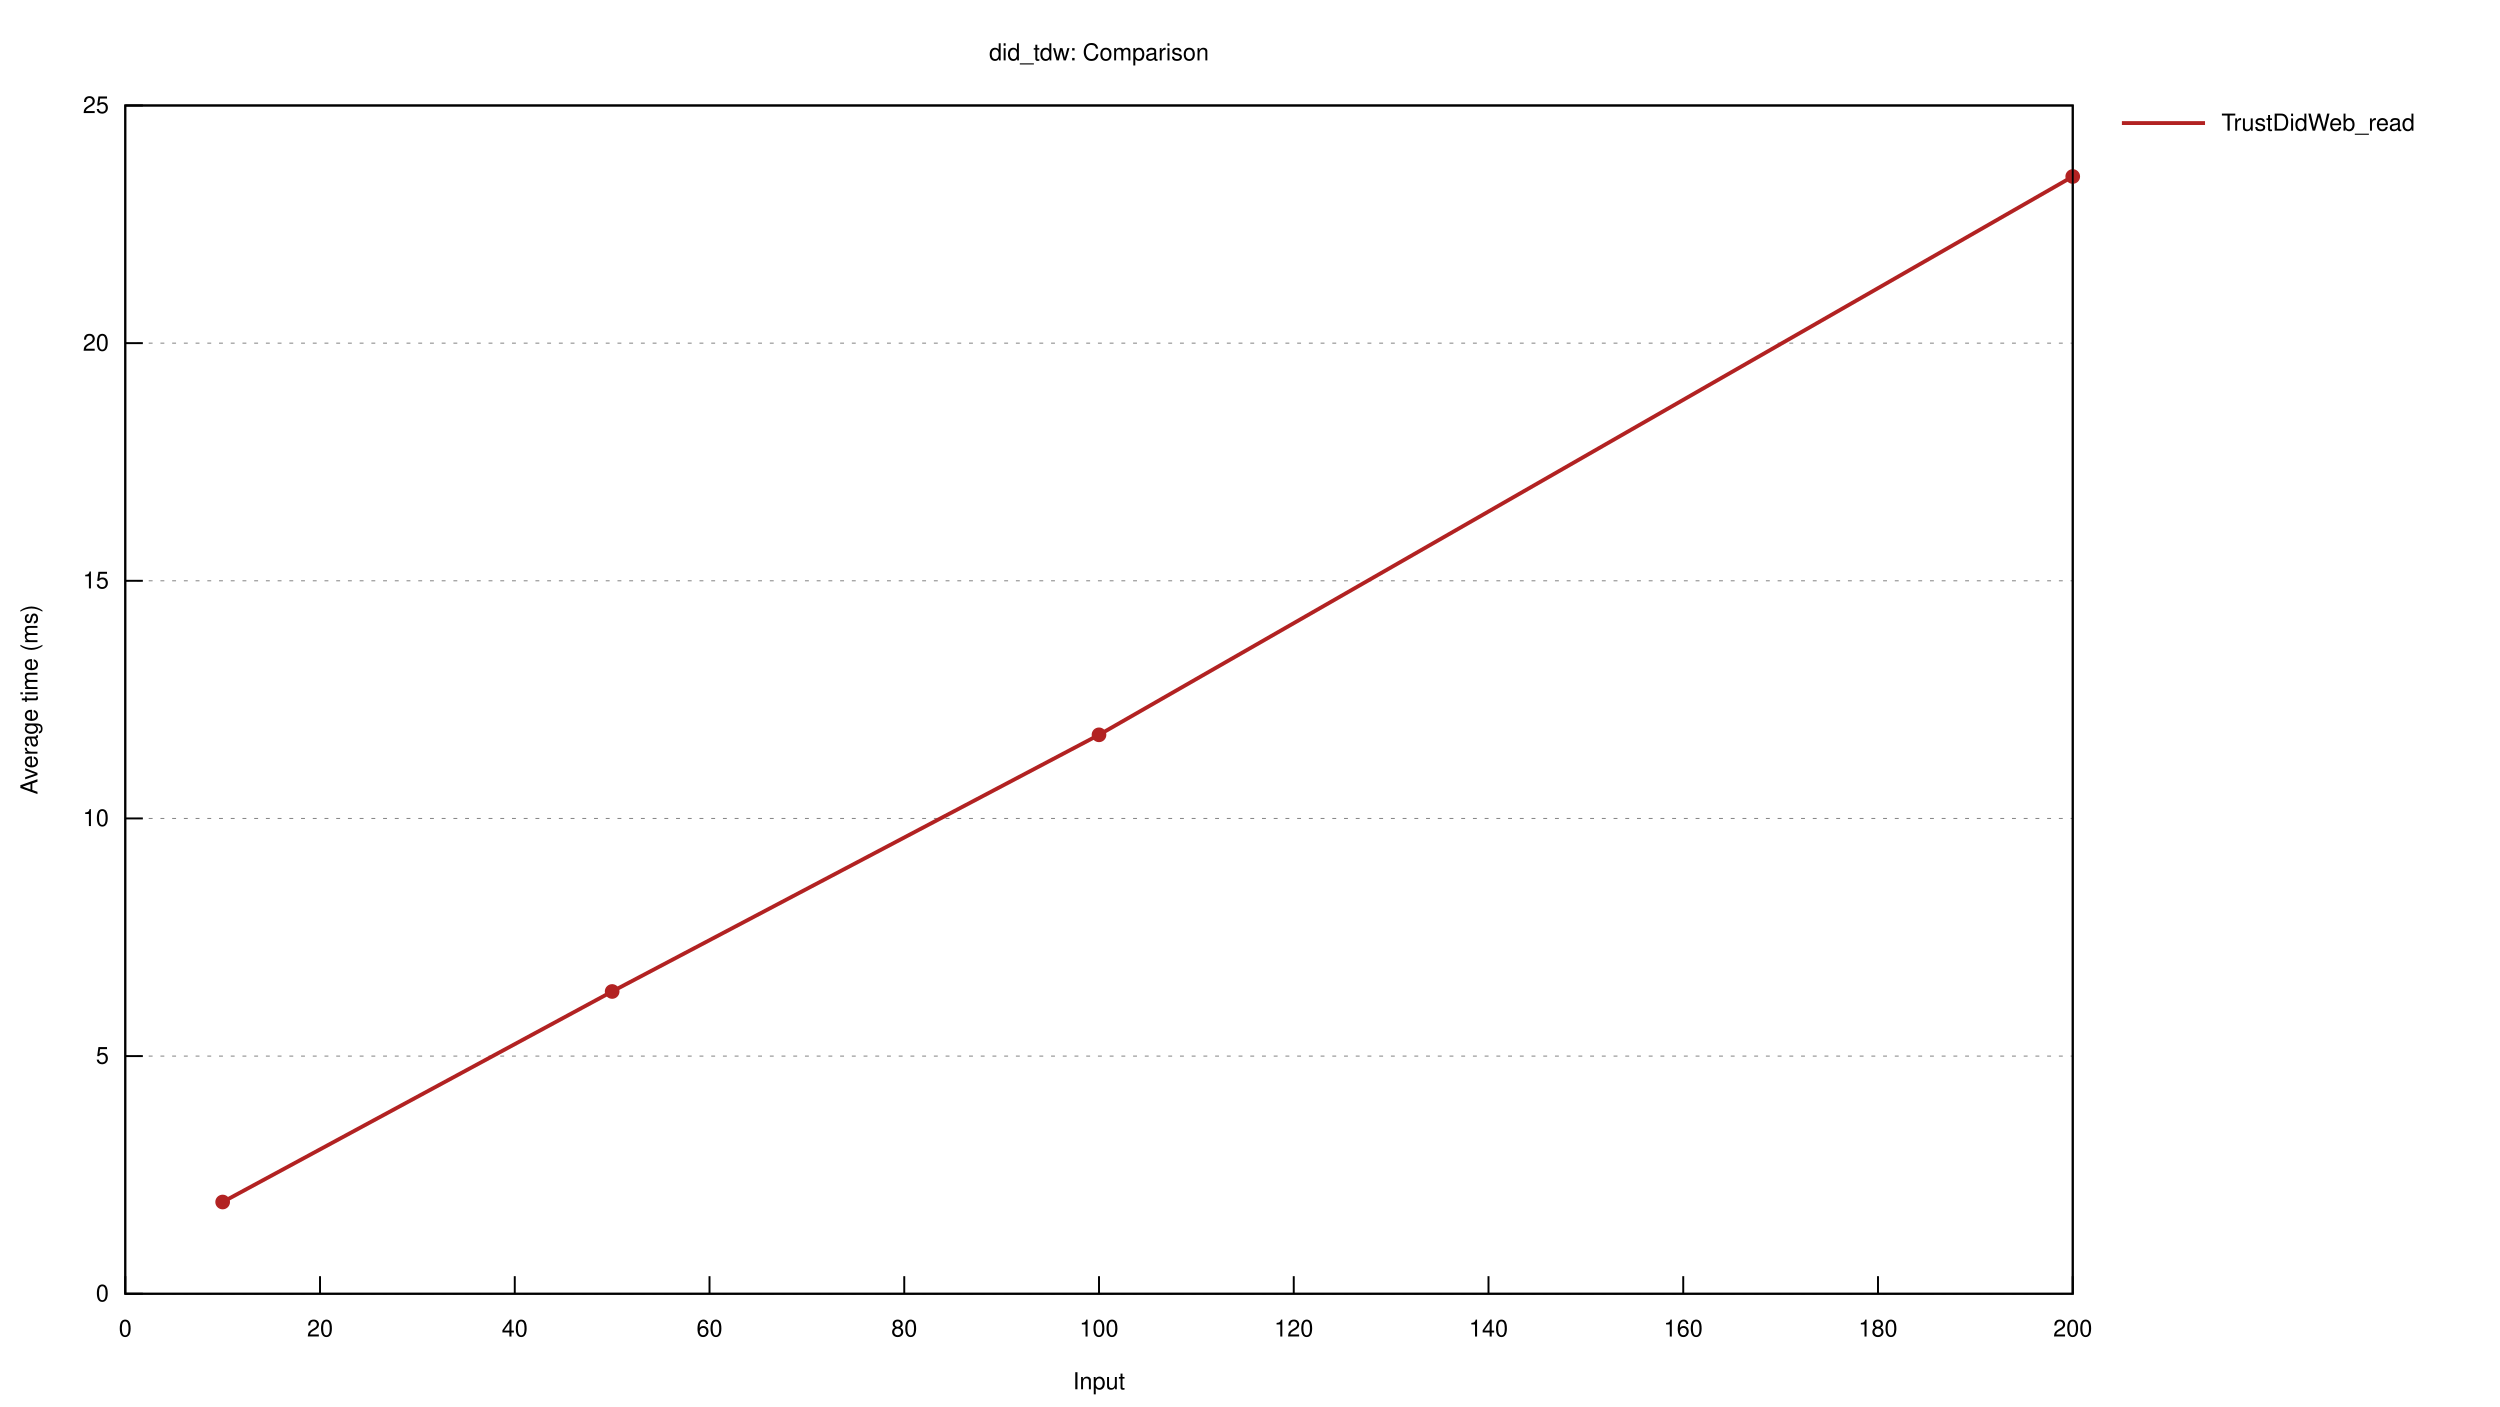
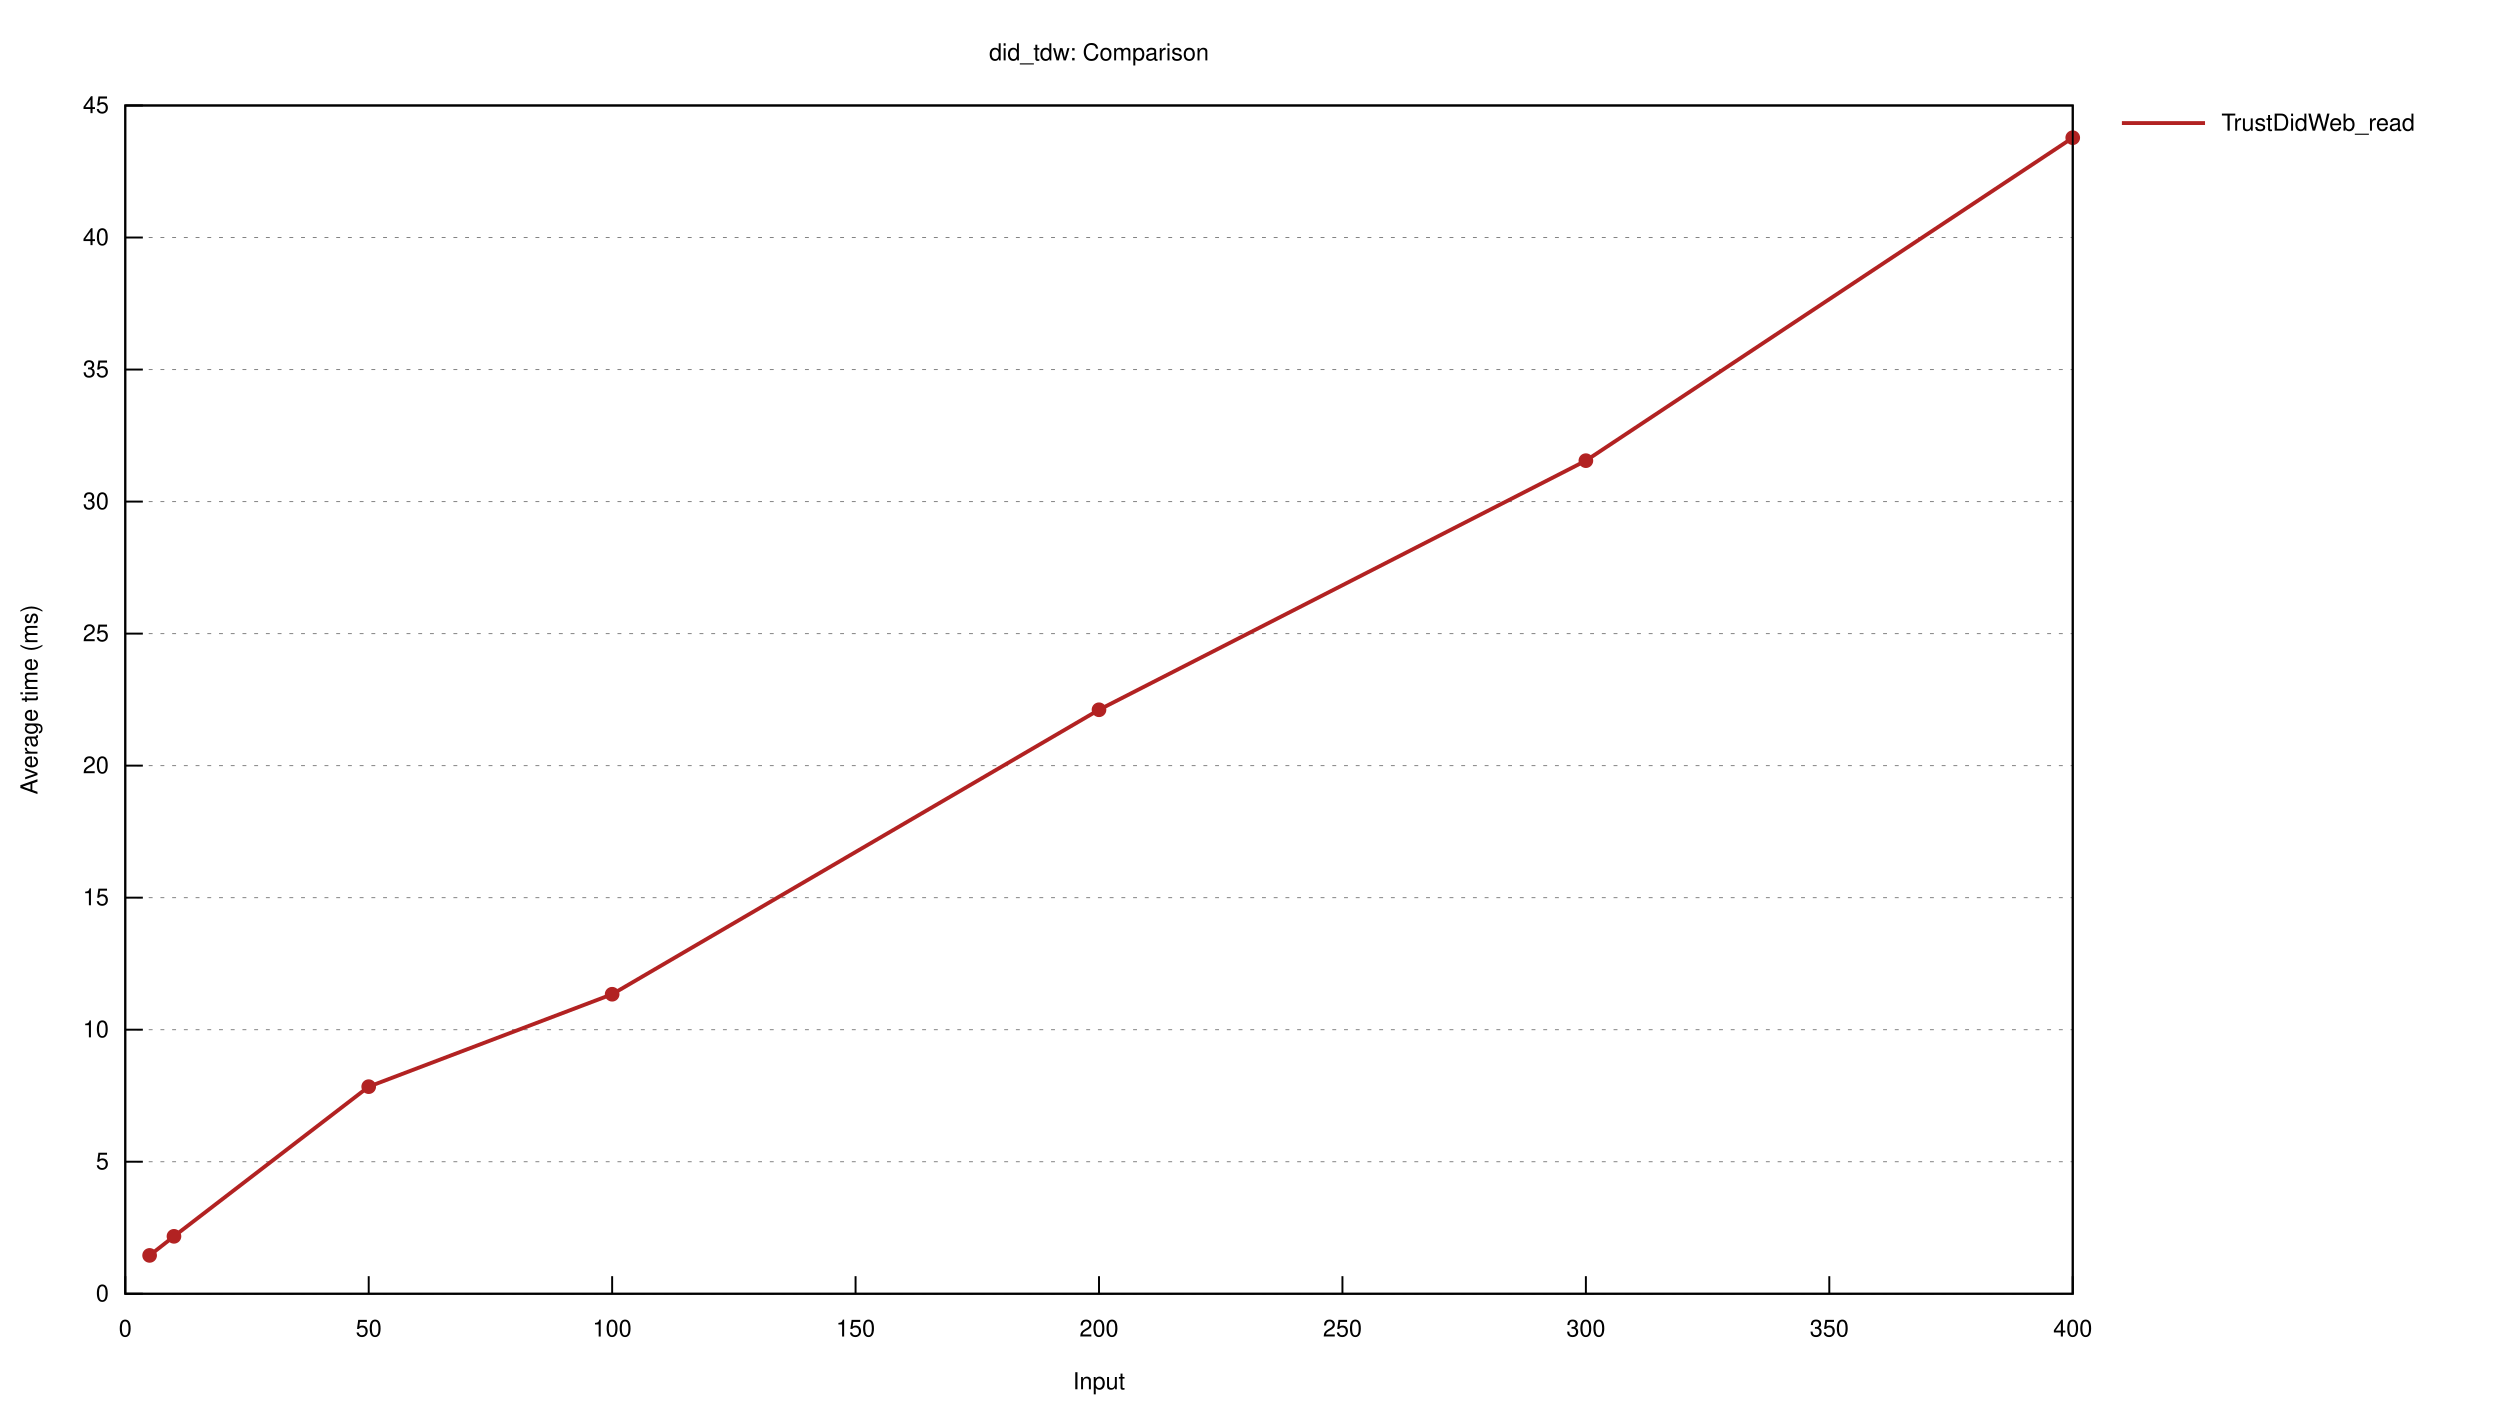
<svg xmlns="http://www.w3.org/2000/svg" xmlns:xlink="http://www.w3.org/1999/xlink" viewBox="0 0 1280 720">
  <g id="gnuplot_canvas">
    <rect x="0" y="0" width="1280" height="720" fill="none" />
    <defs>
      <circle id="gpDot" r="0.5" stroke-width="0.5" stroke="currentColor" />
      <path id="gpPt0" stroke-width="0.222" stroke="currentColor" d="M-1,0 h2 M0,-1 v2" />
      <path id="gpPt1" stroke-width="0.222" stroke="currentColor" d="M-1,-1 L1,1 M1,-1 L-1,1" />
      <path id="gpPt2" stroke-width="0.222" stroke="currentColor" d="M-1,0 L1,0 M0,-1 L0,1 M-1,-1 L1,1 M-1,1 L1,-1" />
      <rect id="gpPt3" stroke-width="0.222" stroke="currentColor" x="-1" y="-1" width="2" height="2" />
      <rect id="gpPt4" stroke-width="0.222" stroke="currentColor" fill="currentColor" x="-1" y="-1" width="2" height="2" />
      <circle id="gpPt5" stroke-width="0.222" stroke="currentColor" cx="0" cy="0" r="1" />
      <use xlink:href="#gpPt5" id="gpPt6" fill="currentColor" stroke="none" />
      <path id="gpPt7" stroke-width="0.222" stroke="currentColor" d="M0,-1.33 L-1.33,0.67 L1.33,0.67 z" />
      <use xlink:href="#gpPt7" id="gpPt8" fill="currentColor" stroke="none" />
      <use xlink:href="#gpPt7" id="gpPt9" stroke="currentColor" transform="rotate(180)" />
      <use xlink:href="#gpPt9" id="gpPt10" fill="currentColor" stroke="none" />
      <use xlink:href="#gpPt3" id="gpPt11" stroke="currentColor" transform="rotate(45)" />
      <use xlink:href="#gpPt11" id="gpPt12" fill="currentColor" stroke="none" />
      <path id="gpPt13" stroke-width="0.222" stroke="currentColor" d="M0,1.330 L1.265,0.411 L0.782,-1.067 L-0.782,-1.076 L-1.265,0.411 z" />
      <use xlink:href="#gpPt13" id="gpPt14" fill="currentColor" stroke="none" />
      <filter id="textbox" filterUnits="objectBoundingBox" x="0" y="0" height="1" width="1">
        <feFlood flood-color="white" flood-opacity="1" result="bgnd" />
        <feComposite in="SourceGraphic" in2="bgnd" operator="atop" />
      </filter>
      <filter id="greybox" filterUnits="objectBoundingBox" x="0" y="0" height="1" width="1">
        <feFlood flood-color="lightgrey" flood-opacity="1" result="grey" />
        <feComposite in="SourceGraphic" in2="grey" operator="atop" />
      </filter>
    </defs>
    <g fill="none" color="white" stroke="currentColor" stroke-width="1.00" stroke-linecap="butt" stroke-linejoin="miter">
</g>
    <g fill="none" color="black" stroke="currentColor" stroke-width="1.00" stroke-linecap="butt" stroke-linejoin="miter">
</g>
    <g fill="none" color="black" stroke="black" stroke-width="0.50" stroke-linecap="butt" stroke-linejoin="miter">
</g>
    <g fill="none" color="gray" stroke="currentColor" stroke-width="0.50" stroke-linecap="butt" stroke-linejoin="miter">
      <path stroke="gray" stroke-dasharray="2,4" class="gridline" d="M64.14,662.40 L1061.24,662.40  " />
    </g>
    <g fill="none" color="gray" stroke="gray" stroke-width="1.00" stroke-linecap="butt" stroke-linejoin="miter">
</g>
    <g fill="none" color="black" stroke="currentColor" stroke-width="1.00" stroke-linecap="butt" stroke-linejoin="miter">
      <path stroke="black" d="M64.14,662.40 L73.14,662.40  " />
      <g transform="translate(55.75,666.30)" stroke="none" fill="black" font-family="Helvetica" font-size="12.00" text-anchor="end">
        <text>
          <tspan font-family="Helvetica"> 0</tspan>
        </text>
      </g>
    </g>
    <g fill="none" color="black" stroke="currentColor" stroke-width="1.00" stroke-linecap="butt" stroke-linejoin="miter">
</g>
    <g fill="none" color="black" stroke="black" stroke-width="0.50" stroke-linecap="butt" stroke-linejoin="miter">
</g>
    <g fill="none" color="gray" stroke="currentColor" stroke-width="0.50" stroke-linecap="butt" stroke-linejoin="miter">
-       <path stroke="gray" stroke-dasharray="2,4" class="gridline" d="M64.14,540.72 L1061.24,540.72  " />
-     </g>
-     <g fill="none" color="gray" stroke="gray" stroke-width="1.00" stroke-linecap="butt" stroke-linejoin="miter">
- </g>
-     <g fill="none" color="black" stroke="currentColor" stroke-width="1.00" stroke-linecap="butt" stroke-linejoin="miter">
-       <path stroke="black" d="M64.14,540.72 L73.14,540.72  " />
-       <g transform="translate(55.75,544.62)" stroke="none" fill="black" font-family="Helvetica" font-size="12.00" text-anchor="end">
+       <path stroke="gray" stroke-dasharray="2,4" class="gridline" d="M64.14,594.80 L1061.24,594.80  " />
+     </g>
+     <g fill="none" color="gray" stroke="gray" stroke-width="1.00" stroke-linecap="butt" stroke-linejoin="miter">
+ </g>
+     <g fill="none" color="black" stroke="currentColor" stroke-width="1.00" stroke-linecap="butt" stroke-linejoin="miter">
+       <path stroke="black" d="M64.14,594.80 L73.14,594.80  " />
+       <g transform="translate(55.75,598.70)" stroke="none" fill="black" font-family="Helvetica" font-size="12.00" text-anchor="end">
        <text>
          <tspan font-family="Helvetica"> 5</tspan>
        </text>
      </g>
    </g>
    <g fill="none" color="black" stroke="currentColor" stroke-width="1.00" stroke-linecap="butt" stroke-linejoin="miter">
</g>
    <g fill="none" color="black" stroke="black" stroke-width="0.50" stroke-linecap="butt" stroke-linejoin="miter">
</g>
    <g fill="none" color="gray" stroke="currentColor" stroke-width="0.50" stroke-linecap="butt" stroke-linejoin="miter">
-       <path stroke="gray" stroke-dasharray="2,4" class="gridline" d="M64.14,419.04 L1061.24,419.04  " />
-     </g>
-     <g fill="none" color="gray" stroke="gray" stroke-width="1.00" stroke-linecap="butt" stroke-linejoin="miter">
- </g>
-     <g fill="none" color="black" stroke="currentColor" stroke-width="1.00" stroke-linecap="butt" stroke-linejoin="miter">
-       <path stroke="black" d="M64.14,419.04 L73.14,419.04  " />
-       <g transform="translate(55.75,422.94)" stroke="none" fill="black" font-family="Helvetica" font-size="12.00" text-anchor="end">
+       <path stroke="gray" stroke-dasharray="2,4" class="gridline" d="M64.14,527.20 L1061.24,527.20  " />
+     </g>
+     <g fill="none" color="gray" stroke="gray" stroke-width="1.00" stroke-linecap="butt" stroke-linejoin="miter">
+ </g>
+     <g fill="none" color="black" stroke="currentColor" stroke-width="1.00" stroke-linecap="butt" stroke-linejoin="miter">
+       <path stroke="black" d="M64.14,527.20 L73.14,527.20  " />
+       <g transform="translate(55.75,531.10)" stroke="none" fill="black" font-family="Helvetica" font-size="12.00" text-anchor="end">
        <text>
          <tspan font-family="Helvetica"> 10</tspan>
        </text>
      </g>
    </g>
    <g fill="none" color="black" stroke="currentColor" stroke-width="1.00" stroke-linecap="butt" stroke-linejoin="miter">
</g>
    <g fill="none" color="black" stroke="black" stroke-width="0.50" stroke-linecap="butt" stroke-linejoin="miter">
</g>
    <g fill="none" color="gray" stroke="currentColor" stroke-width="0.50" stroke-linecap="butt" stroke-linejoin="miter">
-       <path stroke="gray" stroke-dasharray="2,4" class="gridline" d="M64.14,297.37 L1061.24,297.37  " />
-     </g>
-     <g fill="none" color="gray" stroke="gray" stroke-width="1.00" stroke-linecap="butt" stroke-linejoin="miter">
- </g>
-     <g fill="none" color="black" stroke="currentColor" stroke-width="1.00" stroke-linecap="butt" stroke-linejoin="miter">
-       <path stroke="black" d="M64.14,297.37 L73.14,297.37  " />
-       <g transform="translate(55.75,301.27)" stroke="none" fill="black" font-family="Helvetica" font-size="12.00" text-anchor="end">
+       <path stroke="gray" stroke-dasharray="2,4" class="gridline" d="M64.14,459.60 L1061.24,459.60  " />
+     </g>
+     <g fill="none" color="gray" stroke="gray" stroke-width="1.00" stroke-linecap="butt" stroke-linejoin="miter">
+ </g>
+     <g fill="none" color="black" stroke="currentColor" stroke-width="1.00" stroke-linecap="butt" stroke-linejoin="miter">
+       <path stroke="black" d="M64.14,459.60 L73.14,459.60  " />
+       <g transform="translate(55.75,463.50)" stroke="none" fill="black" font-family="Helvetica" font-size="12.00" text-anchor="end">
        <text>
          <tspan font-family="Helvetica"> 15</tspan>
        </text>
      </g>
    </g>
    <g fill="none" color="black" stroke="currentColor" stroke-width="1.00" stroke-linecap="butt" stroke-linejoin="miter">
</g>
    <g fill="none" color="black" stroke="black" stroke-width="0.50" stroke-linecap="butt" stroke-linejoin="miter">
</g>
    <g fill="none" color="gray" stroke="currentColor" stroke-width="0.50" stroke-linecap="butt" stroke-linejoin="miter">
-       <path stroke="gray" stroke-dasharray="2,4" class="gridline" d="M64.14,175.69 L1061.24,175.69  " />
-     </g>
-     <g fill="none" color="gray" stroke="gray" stroke-width="1.00" stroke-linecap="butt" stroke-linejoin="miter">
- </g>
-     <g fill="none" color="black" stroke="currentColor" stroke-width="1.00" stroke-linecap="butt" stroke-linejoin="miter">
-       <path stroke="black" d="M64.14,175.69 L73.14,175.69  " />
-       <g transform="translate(55.75,179.59)" stroke="none" fill="black" font-family="Helvetica" font-size="12.00" text-anchor="end">
+       <path stroke="gray" stroke-dasharray="2,4" class="gridline" d="M64.14,392.00 L1061.24,392.00  " />
+     </g>
+     <g fill="none" color="gray" stroke="gray" stroke-width="1.00" stroke-linecap="butt" stroke-linejoin="miter">
+ </g>
+     <g fill="none" color="black" stroke="currentColor" stroke-width="1.00" stroke-linecap="butt" stroke-linejoin="miter">
+       <path stroke="black" d="M64.14,392.00 L73.14,392.00  " />
+       <g transform="translate(55.75,395.90)" stroke="none" fill="black" font-family="Helvetica" font-size="12.00" text-anchor="end">
        <text>
          <tspan font-family="Helvetica"> 20</tspan>
+         </text>
+       </g>
+     </g>
+     <g fill="none" color="black" stroke="currentColor" stroke-width="1.00" stroke-linecap="butt" stroke-linejoin="miter">
+ </g>
+     <g fill="none" color="black" stroke="black" stroke-width="0.50" stroke-linecap="butt" stroke-linejoin="miter">
+ </g>
+     <g fill="none" color="gray" stroke="currentColor" stroke-width="0.50" stroke-linecap="butt" stroke-linejoin="miter">
+       <path stroke="gray" stroke-dasharray="2,4" class="gridline" d="M64.14,324.41 L1061.24,324.41  " />
+     </g>
+     <g fill="none" color="gray" stroke="gray" stroke-width="1.00" stroke-linecap="butt" stroke-linejoin="miter">
+ </g>
+     <g fill="none" color="black" stroke="currentColor" stroke-width="1.00" stroke-linecap="butt" stroke-linejoin="miter">
+       <path stroke="black" d="M64.14,324.41 L73.14,324.41  " />
+       <g transform="translate(55.75,328.31)" stroke="none" fill="black" font-family="Helvetica" font-size="12.00" text-anchor="end">
+         <text>
+           <tspan font-family="Helvetica"> 25</tspan>
+         </text>
+       </g>
+     </g>
+     <g fill="none" color="black" stroke="currentColor" stroke-width="1.00" stroke-linecap="butt" stroke-linejoin="miter">
+ </g>
+     <g fill="none" color="black" stroke="black" stroke-width="0.50" stroke-linecap="butt" stroke-linejoin="miter">
+ </g>
+     <g fill="none" color="gray" stroke="currentColor" stroke-width="0.50" stroke-linecap="butt" stroke-linejoin="miter">
+       <path stroke="gray" stroke-dasharray="2,4" class="gridline" d="M64.14,256.81 L1061.24,256.81  " />
+     </g>
+     <g fill="none" color="gray" stroke="gray" stroke-width="1.00" stroke-linecap="butt" stroke-linejoin="miter">
+ </g>
+     <g fill="none" color="black" stroke="currentColor" stroke-width="1.00" stroke-linecap="butt" stroke-linejoin="miter">
+       <path stroke="black" d="M64.14,256.81 L73.14,256.81  " />
+       <g transform="translate(55.75,260.71)" stroke="none" fill="black" font-family="Helvetica" font-size="12.00" text-anchor="end">
+         <text>
+           <tspan font-family="Helvetica"> 30</tspan>
+         </text>
+       </g>
+     </g>
+     <g fill="none" color="black" stroke="currentColor" stroke-width="1.00" stroke-linecap="butt" stroke-linejoin="miter">
+ </g>
+     <g fill="none" color="black" stroke="black" stroke-width="0.50" stroke-linecap="butt" stroke-linejoin="miter">
+ </g>
+     <g fill="none" color="gray" stroke="currentColor" stroke-width="0.50" stroke-linecap="butt" stroke-linejoin="miter">
+       <path stroke="gray" stroke-dasharray="2,4" class="gridline" d="M64.14,189.21 L1061.24,189.21  " />
+     </g>
+     <g fill="none" color="gray" stroke="gray" stroke-width="1.00" stroke-linecap="butt" stroke-linejoin="miter">
+ </g>
+     <g fill="none" color="black" stroke="currentColor" stroke-width="1.00" stroke-linecap="butt" stroke-linejoin="miter">
+       <path stroke="black" d="M64.14,189.21 L73.14,189.21  " />
+       <g transform="translate(55.75,193.11)" stroke="none" fill="black" font-family="Helvetica" font-size="12.00" text-anchor="end">
+         <text>
+           <tspan font-family="Helvetica"> 35</tspan>
+         </text>
+       </g>
+     </g>
+     <g fill="none" color="black" stroke="currentColor" stroke-width="1.00" stroke-linecap="butt" stroke-linejoin="miter">
+ </g>
+     <g fill="none" color="black" stroke="black" stroke-width="0.50" stroke-linecap="butt" stroke-linejoin="miter">
+ </g>
+     <g fill="none" color="gray" stroke="currentColor" stroke-width="0.50" stroke-linecap="butt" stroke-linejoin="miter">
+       <path stroke="gray" stroke-dasharray="2,4" class="gridline" d="M64.14,121.61 L1061.24,121.61  " />
+     </g>
+     <g fill="none" color="gray" stroke="gray" stroke-width="1.00" stroke-linecap="butt" stroke-linejoin="miter">
+ </g>
+     <g fill="none" color="black" stroke="currentColor" stroke-width="1.00" stroke-linecap="butt" stroke-linejoin="miter">
+       <path stroke="black" d="M64.14,121.61 L73.14,121.61  " />
+       <g transform="translate(55.75,125.51)" stroke="none" fill="black" font-family="Helvetica" font-size="12.00" text-anchor="end">
+         <text>
+           <tspan font-family="Helvetica"> 40</tspan>
        </text>
      </g>
    </g>
    <g fill="none" color="black" stroke="currentColor" stroke-width="1.00" stroke-linecap="butt" stroke-linejoin="miter">
</g>
    <g fill="none" color="black" stroke="black" stroke-width="0.50" stroke-linecap="butt" stroke-linejoin="miter">
</g>
    <g fill="none" color="gray" stroke="currentColor" stroke-width="0.50" stroke-linecap="butt" stroke-linejoin="miter">
      <path stroke="gray" stroke-dasharray="2,4" class="gridline" d="M64.14,54.01 L1061.24,54.01  " />
    </g>
    <g fill="none" color="gray" stroke="gray" stroke-width="1.00" stroke-linecap="butt" stroke-linejoin="miter">
</g>
    <g fill="none" color="black" stroke="currentColor" stroke-width="1.00" stroke-linecap="butt" stroke-linejoin="miter">
      <path stroke="black" d="M64.14,54.01 L73.14,54.01  " />
      <g transform="translate(55.75,57.91)" stroke="none" fill="black" font-family="Helvetica" font-size="12.00" text-anchor="end">
        <text>
-           <tspan font-family="Helvetica"> 25</tspan>
+           <tspan font-family="Helvetica"> 45</tspan>
        </text>
      </g>
    </g>
    <g fill="none" color="black" stroke="currentColor" stroke-width="1.00" stroke-linecap="butt" stroke-linejoin="miter">
      <path stroke="black" d="M64.14,662.40 L64.14,653.40  " />
      <g transform="translate(64.14,684.30)" stroke="none" fill="black" font-family="Helvetica" font-size="12.00" text-anchor="middle">
        <text>
          <tspan font-family="Helvetica"> 0</tspan>
        </text>
      </g>
    </g>
    <g fill="none" color="black" stroke="currentColor" stroke-width="1.00" stroke-linecap="butt" stroke-linejoin="miter">
-       <path stroke="black" d="M163.85,662.40 L163.85,653.40  " />
-       <g transform="translate(163.85,684.30)" stroke="none" fill="black" font-family="Helvetica" font-size="12.00" text-anchor="middle">
-         <text>
-           <tspan font-family="Helvetica"> 20</tspan>
-         </text>
-       </g>
-     </g>
-     <g fill="none" color="black" stroke="currentColor" stroke-width="1.00" stroke-linecap="butt" stroke-linejoin="miter">
-       <path stroke="black" d="M263.56,662.40 L263.56,653.40  " />
-       <g transform="translate(263.56,684.30)" stroke="none" fill="black" font-family="Helvetica" font-size="12.00" text-anchor="middle">
-         <text>
-           <tspan font-family="Helvetica"> 40</tspan>
-         </text>
-       </g>
-     </g>
-     <g fill="none" color="black" stroke="currentColor" stroke-width="1.00" stroke-linecap="butt" stroke-linejoin="miter">
-       <path stroke="black" d="M363.27,662.40 L363.27,653.40  " />
-       <g transform="translate(363.27,684.30)" stroke="none" fill="black" font-family="Helvetica" font-size="12.00" text-anchor="middle">
-         <text>
-           <tspan font-family="Helvetica"> 60</tspan>
-         </text>
-       </g>
-     </g>
-     <g fill="none" color="black" stroke="currentColor" stroke-width="1.00" stroke-linecap="butt" stroke-linejoin="miter">
-       <path stroke="black" d="M462.98,662.40 L462.98,653.40  " />
-       <g transform="translate(462.98,684.30)" stroke="none" fill="black" font-family="Helvetica" font-size="12.00" text-anchor="middle">
-         <text>
-           <tspan font-family="Helvetica"> 80</tspan>
+       <path stroke="black" d="M188.78,662.40 L188.78,653.40  " />
+       <g transform="translate(188.78,684.30)" stroke="none" fill="black" font-family="Helvetica" font-size="12.00" text-anchor="middle">
+         <text>
+           <tspan font-family="Helvetica"> 50</tspan>
+         </text>
+       </g>
+     </g>
+     <g fill="none" color="black" stroke="currentColor" stroke-width="1.00" stroke-linecap="butt" stroke-linejoin="miter">
+       <path stroke="black" d="M313.42,662.40 L313.42,653.40  " />
+       <g transform="translate(313.42,684.30)" stroke="none" fill="black" font-family="Helvetica" font-size="12.00" text-anchor="middle">
+         <text>
+           <tspan font-family="Helvetica"> 100</tspan>
+         </text>
+       </g>
+     </g>
+     <g fill="none" color="black" stroke="currentColor" stroke-width="1.00" stroke-linecap="butt" stroke-linejoin="miter">
+       <path stroke="black" d="M438.05,662.40 L438.05,653.40  " />
+       <g transform="translate(438.05,684.30)" stroke="none" fill="black" font-family="Helvetica" font-size="12.00" text-anchor="middle">
+         <text>
+           <tspan font-family="Helvetica"> 150</tspan>
        </text>
      </g>
    </g>
    <g fill="none" color="black" stroke="currentColor" stroke-width="1.00" stroke-linecap="butt" stroke-linejoin="miter">
      <path stroke="black" d="M562.69,662.40 L562.69,653.40  " />
      <g transform="translate(562.69,684.30)" stroke="none" fill="black" font-family="Helvetica" font-size="12.00" text-anchor="middle">
        <text>
-           <tspan font-family="Helvetica"> 100</tspan>
-         </text>
-       </g>
-     </g>
-     <g fill="none" color="black" stroke="currentColor" stroke-width="1.00" stroke-linecap="butt" stroke-linejoin="miter">
-       <path stroke="black" d="M662.40,662.40 L662.40,653.40  " />
-       <g transform="translate(662.40,684.30)" stroke="none" fill="black" font-family="Helvetica" font-size="12.00" text-anchor="middle">
-         <text>
-           <tspan font-family="Helvetica"> 120</tspan>
-         </text>
-       </g>
-     </g>
-     <g fill="none" color="black" stroke="currentColor" stroke-width="1.00" stroke-linecap="butt" stroke-linejoin="miter">
-       <path stroke="black" d="M762.11,662.40 L762.11,653.40  " />
-       <g transform="translate(762.11,684.30)" stroke="none" fill="black" font-family="Helvetica" font-size="12.00" text-anchor="middle">
-         <text>
-           <tspan font-family="Helvetica"> 140</tspan>
-         </text>
-       </g>
-     </g>
-     <g fill="none" color="black" stroke="currentColor" stroke-width="1.00" stroke-linecap="butt" stroke-linejoin="miter">
-       <path stroke="black" d="M861.82,662.40 L861.82,653.40  " />
-       <g transform="translate(861.82,684.30)" stroke="none" fill="black" font-family="Helvetica" font-size="12.00" text-anchor="middle">
-         <text>
-           <tspan font-family="Helvetica"> 160</tspan>
-         </text>
-       </g>
-     </g>
-     <g fill="none" color="black" stroke="currentColor" stroke-width="1.00" stroke-linecap="butt" stroke-linejoin="miter">
-       <path stroke="black" d="M961.53,662.40 L961.53,653.40  " />
-       <g transform="translate(961.53,684.30)" stroke="none" fill="black" font-family="Helvetica" font-size="12.00" text-anchor="middle">
-         <text>
-           <tspan font-family="Helvetica"> 180</tspan>
+           <tspan font-family="Helvetica"> 200</tspan>
+         </text>
+       </g>
+     </g>
+     <g fill="none" color="black" stroke="currentColor" stroke-width="1.00" stroke-linecap="butt" stroke-linejoin="miter">
+       <path stroke="black" d="M687.33,662.40 L687.33,653.40  " />
+       <g transform="translate(687.33,684.30)" stroke="none" fill="black" font-family="Helvetica" font-size="12.00" text-anchor="middle">
+         <text>
+           <tspan font-family="Helvetica"> 250</tspan>
+         </text>
+       </g>
+     </g>
+     <g fill="none" color="black" stroke="currentColor" stroke-width="1.00" stroke-linecap="butt" stroke-linejoin="miter">
+       <path stroke="black" d="M811.97,662.40 L811.97,653.40  " />
+       <g transform="translate(811.97,684.30)" stroke="none" fill="black" font-family="Helvetica" font-size="12.00" text-anchor="middle">
+         <text>
+           <tspan font-family="Helvetica"> 300</tspan>
+         </text>
+       </g>
+     </g>
+     <g fill="none" color="black" stroke="currentColor" stroke-width="1.00" stroke-linecap="butt" stroke-linejoin="miter">
+       <path stroke="black" d="M936.60,662.40 L936.60,653.40  " />
+       <g transform="translate(936.60,684.30)" stroke="none" fill="black" font-family="Helvetica" font-size="12.00" text-anchor="middle">
+         <text>
+           <tspan font-family="Helvetica"> 350</tspan>
        </text>
      </g>
    </g>
    <g fill="none" color="black" stroke="currentColor" stroke-width="1.00" stroke-linecap="butt" stroke-linejoin="miter">
      <path stroke="black" d="M1061.24,662.40 L1061.24,653.40  " />
      <g transform="translate(1061.24,684.30)" stroke="none" fill="black" font-family="Helvetica" font-size="12.00" text-anchor="middle">
        <text>
-           <tspan font-family="Helvetica"> 200</tspan>
+           <tspan font-family="Helvetica"> 400</tspan>
        </text>
      </g>
    </g>
    <g fill="none" color="black" stroke="currentColor" stroke-width="1.00" stroke-linecap="butt" stroke-linejoin="miter">
</g>
    <g fill="none" color="black" stroke="currentColor" stroke-width="1.00" stroke-linecap="butt" stroke-linejoin="miter">
      <path stroke="black" d="M64.14,54.01 L64.14,662.40 L1061.24,662.40 L1061.24,54.01 L64.14,54.01 Z  " />
    </g>
    <g fill="none" color="black" stroke="currentColor" stroke-width="1.00" stroke-linecap="butt" stroke-linejoin="miter">
</g>
    <g id="gnuplot_plot_1">
      <g fill="none" color="white" stroke="black" stroke-width="2.00" stroke-linecap="butt" stroke-linejoin="miter">
</g>
      <g fill="none" color="black" stroke="currentColor" stroke-width="2.00" stroke-linecap="butt" stroke-linejoin="miter">
        <g transform="translate(1137.36,66.91)" stroke="none" fill="black" font-family="Helvetica" font-size="12.00" text-anchor="start">
          <text>
            <tspan font-family="Helvetica">TrustDidWeb_read</tspan>
          </text>
        </g>
      </g>
      <g fill="none" color="black" stroke="currentColor" stroke-width="2.00" stroke-linecap="butt" stroke-linejoin="miter">
-         <path stroke="rgb(178,  34,  34)" d="M1086.41,63.01 L1128.97,63.01 M114.00,615.43 L313.42,507.64 L562.69,376.23 L1061.24,90.37  " />
+         <path stroke="rgb(178,  34,  34)" d="M1086.41,63.01 L1128.97,63.01 M76.60,642.77 L89.07,633.00 L188.78,556.37 L313.42,509.05 L562.69,363.40 L811.97,235.86   L1061.24,70.51  " />
      </g>
    </g>
    <g id="gnuplot_plot_2" fill="none">
      <g fill="none" color="white" stroke="rgb(178,  34,  34)" stroke-width="1.00" stroke-linecap="butt" stroke-linejoin="miter">
</g>
      <g fill="none" color="black" stroke="currentColor" stroke-width="1.00" stroke-linecap="butt" stroke-linejoin="miter">
-         <use xlink:href="#gpPt6" transform="translate(114.00,615.43) scale(3.38)" color="rgb(178,  34,  34)" />
-         <use xlink:href="#gpPt6" transform="translate(313.42,507.64) scale(3.38)" color="rgb(178,  34,  34)" />
-         <use xlink:href="#gpPt6" transform="translate(562.69,376.23) scale(3.38)" color="rgb(178,  34,  34)" />
-         <use xlink:href="#gpPt6" transform="translate(1061.24,90.37) scale(3.38)" color="rgb(178,  34,  34)" />
+         <use xlink:href="#gpPt6" transform="translate(76.60,642.77) scale(3.38)" color="rgb(178,  34,  34)" />
+         <use xlink:href="#gpPt6" transform="translate(89.07,633.00) scale(3.38)" color="rgb(178,  34,  34)" />
+         <use xlink:href="#gpPt6" transform="translate(188.78,556.37) scale(3.38)" color="rgb(178,  34,  34)" />
+         <use xlink:href="#gpPt6" transform="translate(313.42,509.05) scale(3.38)" color="rgb(178,  34,  34)" />
+         <use xlink:href="#gpPt6" transform="translate(562.69,363.40) scale(3.38)" color="rgb(178,  34,  34)" />
+         <use xlink:href="#gpPt6" transform="translate(811.97,235.86) scale(3.38)" color="rgb(178,  34,  34)" />
+         <use xlink:href="#gpPt6" transform="translate(1061.24,70.51) scale(3.38)" color="rgb(178,  34,  34)" />
      </g>
    </g>
    <g fill="none" color="white" stroke="rgb(178,  34,  34)" stroke-width="2.00" stroke-linecap="butt" stroke-linejoin="miter">
</g>
    <g fill="none" color="black" stroke="currentColor" stroke-width="2.00" stroke-linecap="butt" stroke-linejoin="miter">
</g>
    <g fill="none" color="black" stroke="black" stroke-width="1.00" stroke-linecap="butt" stroke-linejoin="miter">
</g>
    <g fill="none" color="black" stroke="currentColor" stroke-width="1.00" stroke-linecap="butt" stroke-linejoin="miter">
      <path stroke="black" d="M64.14,54.01 L64.14,662.40 L1061.24,662.40 L1061.24,54.01 L64.14,54.01 Z  " />
      <g transform="translate(19.18,358.21) rotate(270.00)" stroke="none" fill="black" font-family="Helvetica" font-size="12.00" text-anchor="middle">
        <text>
          <tspan font-family="Helvetica">Average time (ms)</tspan>
        </text>
      </g>
    </g>
    <g fill="none" color="black" stroke="currentColor" stroke-width="1.00" stroke-linecap="butt" stroke-linejoin="miter">
      <g transform="translate(562.69,711.30)" stroke="none" fill="black" font-family="Helvetica" font-size="12.00" text-anchor="middle">
        <text>
          <tspan font-family="Helvetica">Input</tspan>
        </text>
      </g>
    </g>
    <g fill="none" color="black" stroke="currentColor" stroke-width="1.00" stroke-linecap="butt" stroke-linejoin="miter">
</g>
    <g fill="none" color="black" stroke="currentColor" stroke-width="1.00" stroke-linecap="butt" stroke-linejoin="miter">
      <g transform="translate(562.69,30.91)" stroke="none" fill="black" font-family="Helvetica" font-size="12.00" text-anchor="middle">
        <text>
          <tspan font-family="Helvetica">did_tdw: Comparison</tspan>
        </text>
      </g>
    </g>
    <g fill="none" color="black" stroke="currentColor" stroke-width="1.00" stroke-linecap="butt" stroke-linejoin="miter">
</g>
  </g>
</svg>
